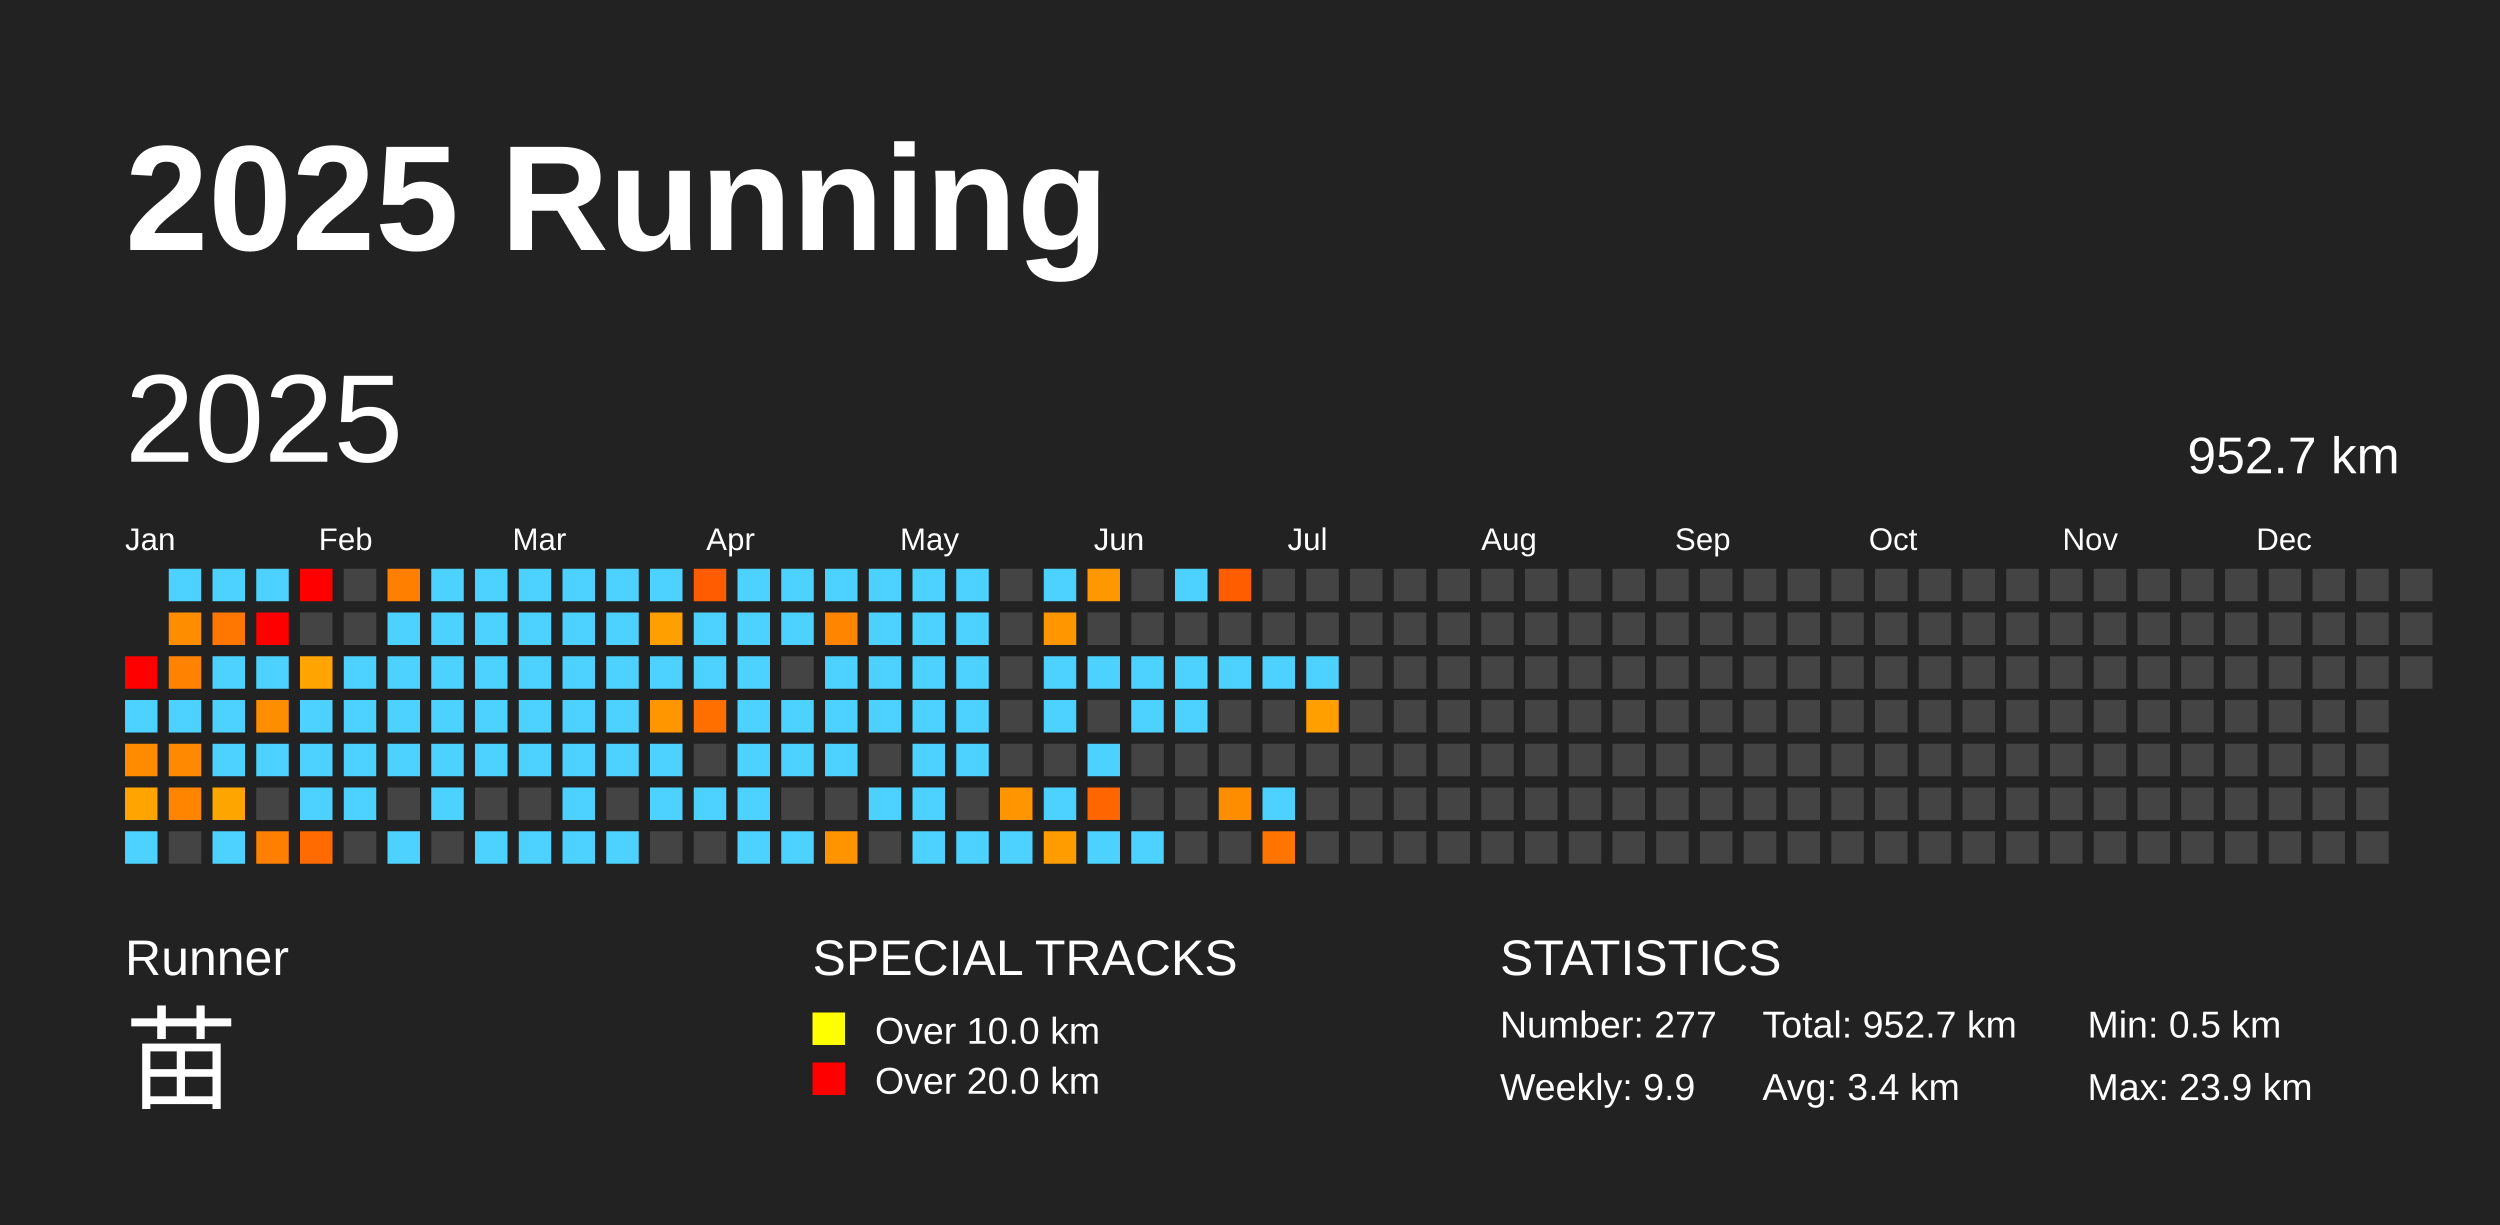
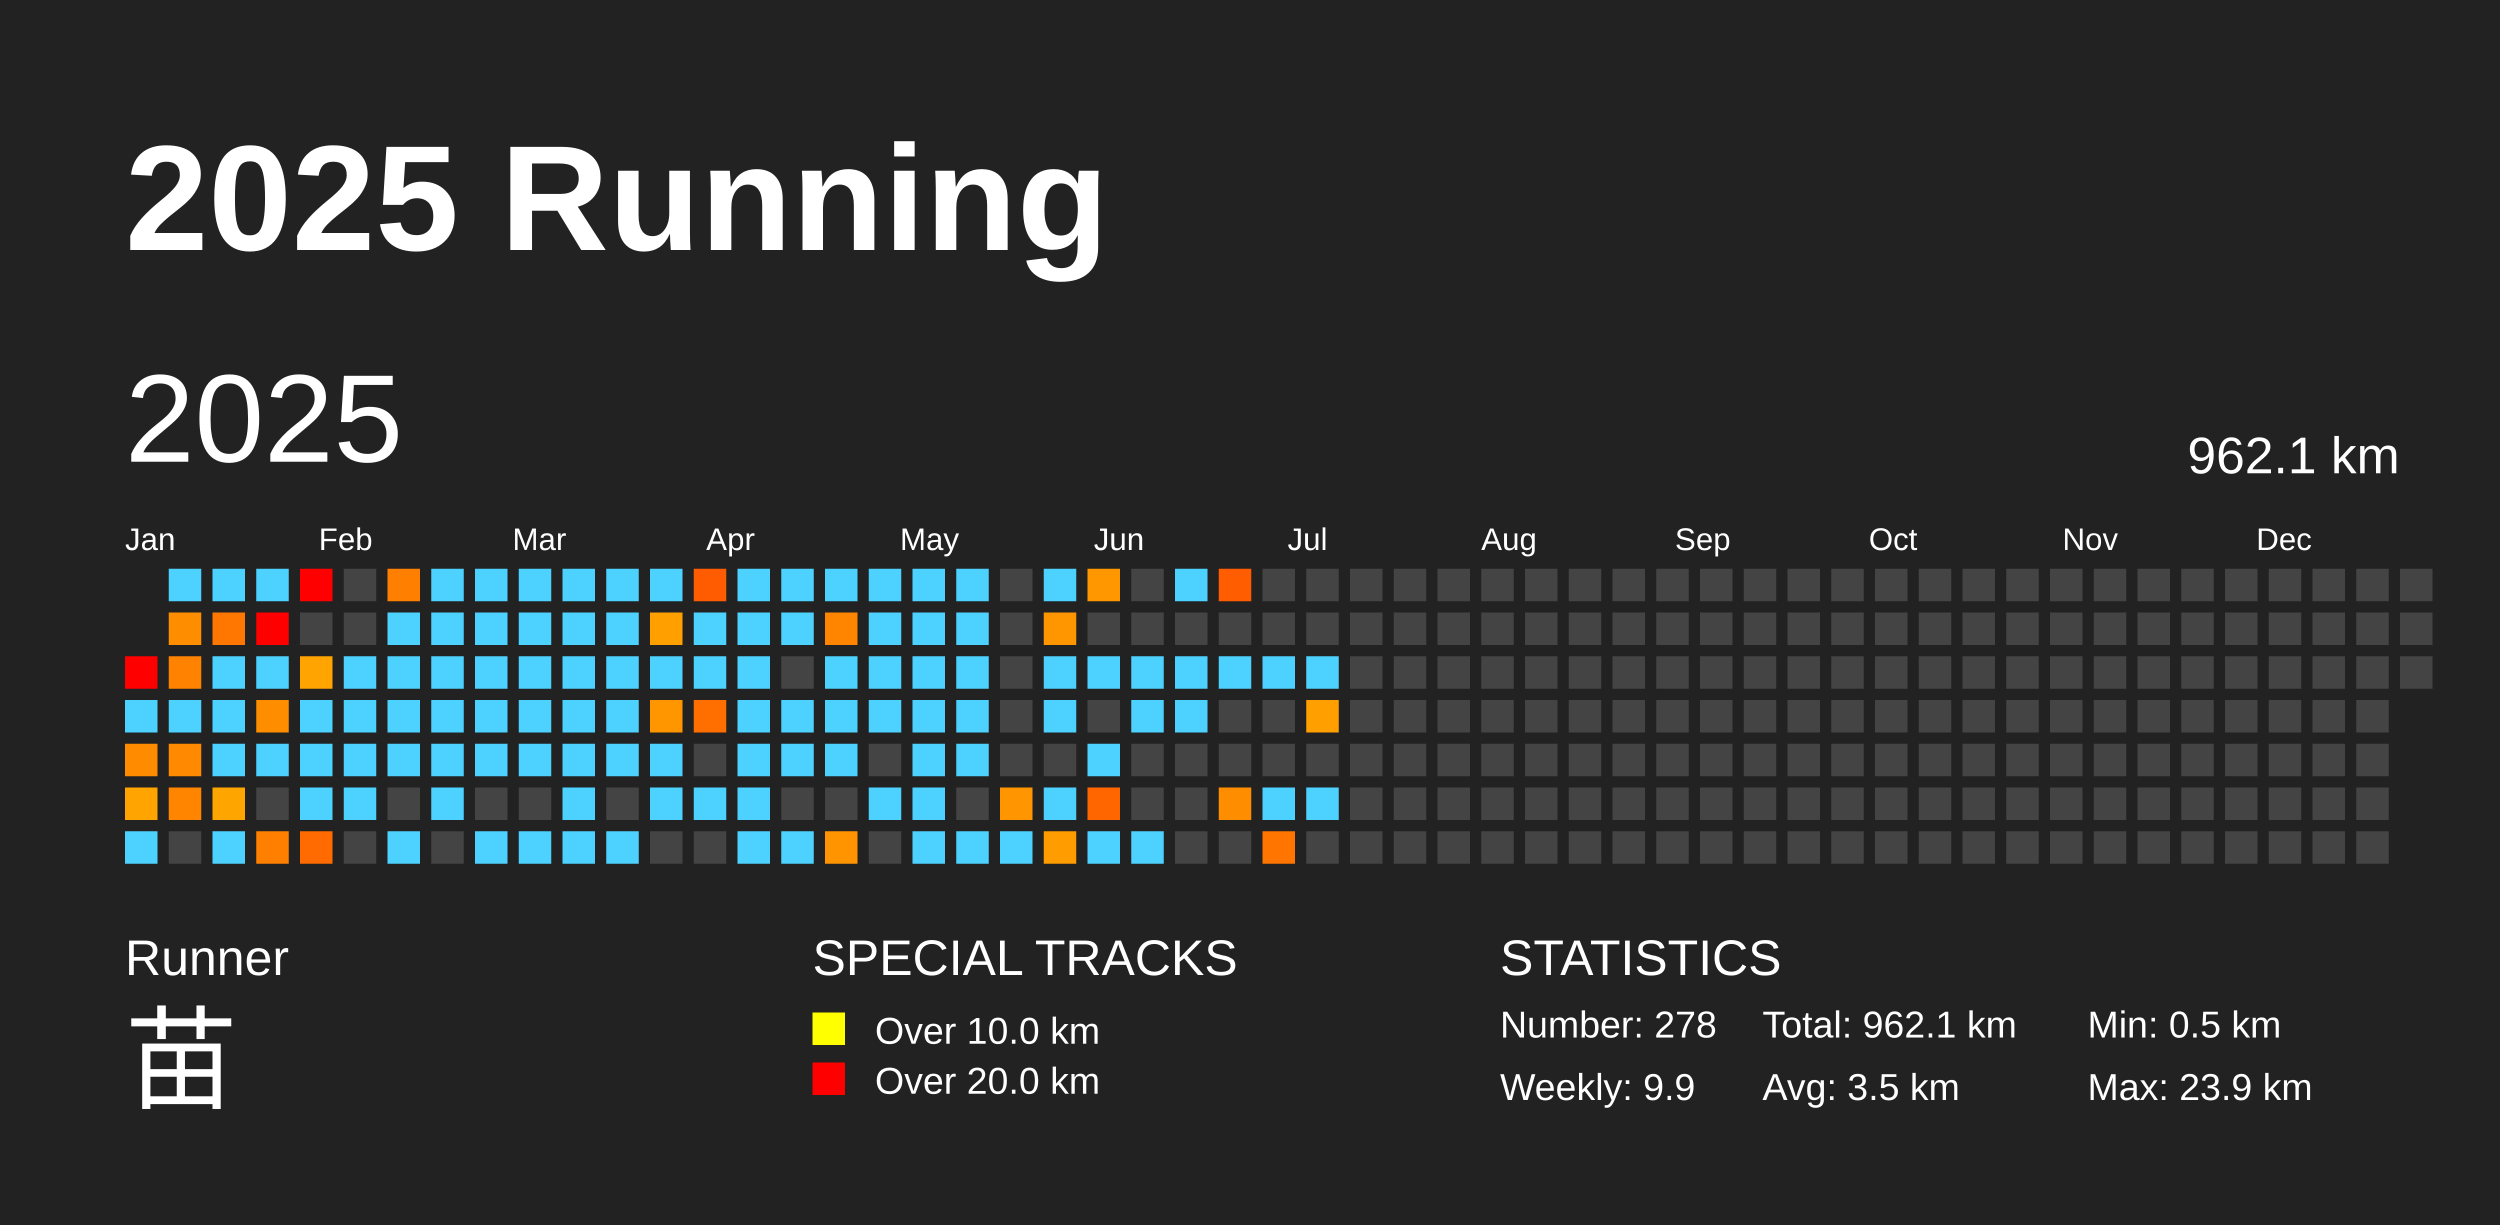
<svg xmlns="http://www.w3.org/2000/svg" baseProfile="full" height="98mm" version="1.1" viewBox="0,0,200,98" width="200mm">
  <defs />
  <rect fill="#222222" height="98" width="200" x="0" y="0" />
  <text fill="#FFFFFF" style="font-size:12px; font-family:Arial; font-weight:bold;" x="10" y="20">2025 Running</text>
  <text fill="#FFFFFF" style="font-size:4px; font-family:Arial" x="10" y="78">Runner</text>
  <text fill="#FFFFFF" style="font-size:9px; font-family:Arial" x="10" y="88">苗</text>
  <text fill="#FFFFFF" style="font-size:4px; font-family:Arial" x="65" y="78">SPECIAL TRACKS</text>
  <rect fill="yellow" height="2.6" width="2.6" x="65" y="81" />
  <text fill="#FFFFFF" style="font-size:3px; font-family:Arial" x="70" y="83.5">Over 10.0 km</text>
  <rect fill="red" height="2.6" width="2.6" x="65" y="85" />
  <text fill="#FFFFFF" style="font-size:3px; font-family:Arial" x="70" y="87.5">Over 20.0 km</text>
  <text fill="#FFFFFF" style="font-size:4px; font-family:Arial" x="120" y="78">STATISTICS</text>
-   <text fill="#FFFFFF" style="font-size:3px; font-family:Arial" x="120" y="83">Number: 277</text>
+   <text fill="#FFFFFF" style="font-size:3px; font-family:Arial" x="120" y="83">Number: 278</text>
  <text fill="#FFFFFF" style="font-size:3px; font-family:Arial" x="120" y="88">Weekly: 9.9</text>
-   <text fill="#FFFFFF" style="font-size:3px; font-family:Arial" x="141" y="83">Total: 952.7 km</text>
-   <text fill="#FFFFFF" style="font-size:3px; font-family:Arial" x="141" y="88">Avg: 3.4 km</text>
+   <text fill="#FFFFFF" style="font-size:3px; font-family:Arial" x="141" y="83">Total: 962.1 km</text>
+   <text fill="#FFFFFF" style="font-size:3px; font-family:Arial" x="141" y="88">Avg: 3.5 km</text>
  <text fill="#FFFFFF" style="font-size:3px; font-family:Arial" x="167" y="83">Min: 0.5 km</text>
  <text fill="#FFFFFF" style="font-size:3px; font-family:Arial" x="167" y="88">Max: 23.9 km</text>
  <text dominant-baseline="hanging" fill="#FFFFFF" style="font-size:10.0px; font-family:Arial;" x="10" y="30">2025</text>
-   <text dominant-baseline="hanging" fill="#FFFFFF" style="font-size:4.125px; font-family:Arial;" x="175" y="35">952.7 km</text>
+   <text dominant-baseline="hanging" fill="#FFFFFF" style="font-size:4.125px; font-family:Arial;" x="175" y="35">962.1 km</text>
  <text fill="#FFFFFF" style="font-size:2.5px; font-family:Arial" x="10.0" y="44">Jan</text>
  <text fill="#FFFFFF" style="font-size:2.5px; font-family:Arial" x="25.5" y="44">Feb</text>
  <text fill="#FFFFFF" style="font-size:2.5px; font-family:Arial" x="41.0" y="44">Mar</text>
  <text fill="#FFFFFF" style="font-size:2.5px; font-family:Arial" x="56.5" y="44">Apr</text>
  <text fill="#FFFFFF" style="font-size:2.5px; font-family:Arial" x="72.0" y="44">May</text>
  <text fill="#FFFFFF" style="font-size:2.5px; font-family:Arial" x="87.5" y="44">Jun</text>
  <text fill="#FFFFFF" style="font-size:2.5px; font-family:Arial" x="103.0" y="44">Jul</text>
  <text fill="#FFFFFF" style="font-size:2.5px; font-family:Arial" x="118.5" y="44">Aug</text>
  <text fill="#FFFFFF" style="font-size:2.5px; font-family:Arial" x="134.0" y="44">Sep</text>
  <text fill="#FFFFFF" style="font-size:2.5px; font-family:Arial" x="149.5" y="44">Oct</text>
  <text fill="#FFFFFF" style="font-size:2.5px; font-family:Arial" x="165.0" y="44">Nov</text>
  <text fill="#FFFFFF" style="font-size:2.5px; font-family:Arial" x="180.5" y="44">Dec</text>
  <rect fill="red" height="2.6" width="2.6" x="10.0" y="52.5" />
  <rect fill="#4dd2ff" height="2.6" width="2.6" x="10.0" y="56.0" />
  <rect fill="#ff8c00" height="2.6" width="2.6" x="10.0" y="59.5" />
  <rect fill="#ffa400" height="2.6" width="2.6" x="10.0" y="63.0" />
  <rect fill="#4dd2ff" height="2.6" width="2.6" x="10.0" y="66.5" />
  <rect fill="#4dd2ff" height="2.6" width="2.6" x="13.5" y="45.5" />
  <rect fill="#ff8d00" height="2.6" width="2.6" x="13.5" y="49.0" />
  <rect fill="#ff8300" height="2.6" width="2.6" x="13.5" y="52.5" />
  <rect fill="#4dd2ff" height="2.6" width="2.6" x="13.5" y="56.0" />
  <rect fill="#ff8900" height="2.6" width="2.6" x="13.5" y="59.5" />
  <rect fill="#ff8400" height="2.6" width="2.6" x="13.5" y="63.0" />
  <rect fill="#444444" height="2.6" width="2.6" x="13.5" y="66.5" />
  <rect fill="#4dd2ff" height="2.6" width="2.6" x="17.0" y="45.5" />
  <rect fill="#ff7700" height="2.6" width="2.6" x="17.0" y="49.0" />
  <rect fill="#4dd2ff" height="2.6" width="2.6" x="17.0" y="52.5" />
  <rect fill="#4dd2ff" height="2.6" width="2.6" x="17.0" y="56.0" />
  <rect fill="#4dd2ff" height="2.6" width="2.6" x="17.0" y="59.5" />
  <rect fill="#ffa500" height="2.6" width="2.6" x="17.0" y="63.0" />
  <rect fill="#4dd2ff" height="2.6" width="2.6" x="17.0" y="66.5" />
  <rect fill="#4dd2ff" height="2.6" width="2.6" x="20.5" y="45.5" />
  <rect fill="red" height="2.6" width="2.6" x="20.5" y="49.0" />
  <rect fill="#4dd2ff" height="2.6" width="2.6" x="20.5" y="52.5" />
  <rect fill="#ff8d00" height="2.6" width="2.6" x="20.5" y="56.0" />
  <rect fill="#4dd2ff" height="2.6" width="2.6" x="20.5" y="59.5" />
  <rect fill="#444444" height="2.6" width="2.6" x="20.5" y="63.0" />
  <rect fill="#ff7f00" height="2.6" width="2.6" x="20.5" y="66.5" />
  <rect fill="red" height="2.6" width="2.6" x="24.0" y="45.5" />
  <rect fill="#444444" height="2.6" width="2.6" x="24.0" y="49.0" />
  <rect fill="#ffa400" height="2.6" width="2.6" x="24.0" y="52.5" />
  <rect fill="#4dd2ff" height="2.6" width="2.6" x="24.0" y="56.0" />
  <rect fill="#4dd2ff" height="2.6" width="2.6" x="24.0" y="59.5" />
  <rect fill="#4dd2ff" height="2.6" width="2.6" x="24.0" y="63.0" />
  <rect fill="#ff6b00" height="2.6" width="2.6" x="24.0" y="66.5" />
  <rect fill="#444444" height="2.6" width="2.6" x="27.5" y="45.5" />
  <rect fill="#444444" height="2.6" width="2.6" x="27.5" y="49.0" />
  <rect fill="#4dd2ff" height="2.6" width="2.6" x="27.5" y="52.5" />
  <rect fill="#4dd2ff" height="2.6" width="2.6" x="27.5" y="56.0" />
  <rect fill="#4dd2ff" height="2.6" width="2.6" x="27.5" y="59.5" />
  <rect fill="#4dd2ff" height="2.6" width="2.6" x="27.5" y="63.0" />
  <rect fill="#444444" height="2.6" width="2.6" x="27.5" y="66.5" />
  <rect fill="#ff8000" height="2.6" width="2.6" x="31.0" y="45.5" />
  <rect fill="#4dd2ff" height="2.6" width="2.6" x="31.0" y="49.0" />
  <rect fill="#4dd2ff" height="2.6" width="2.6" x="31.0" y="52.5" />
  <rect fill="#4dd2ff" height="2.6" width="2.6" x="31.0" y="56.0" />
  <rect fill="#4dd2ff" height="2.6" width="2.6" x="31.0" y="59.5" />
  <rect fill="#444444" height="2.6" width="2.6" x="31.0" y="63.0" />
  <rect fill="#4dd2ff" height="2.6" width="2.6" x="31.0" y="66.5" />
  <rect fill="#4dd2ff" height="2.6" width="2.6" x="34.5" y="45.5" />
  <rect fill="#4dd2ff" height="2.6" width="2.6" x="34.5" y="49.0" />
  <rect fill="#4dd2ff" height="2.6" width="2.6" x="34.5" y="52.5" />
  <rect fill="#4dd2ff" height="2.6" width="2.6" x="34.5" y="56.0" />
  <rect fill="#4dd2ff" height="2.6" width="2.6" x="34.5" y="59.5" />
  <rect fill="#4dd2ff" height="2.6" width="2.6" x="34.5" y="63.0" />
  <rect fill="#444444" height="2.6" width="2.6" x="34.5" y="66.5" />
  <rect fill="#4dd2ff" height="2.6" width="2.6" x="38.0" y="45.5" />
  <rect fill="#4dd2ff" height="2.6" width="2.6" x="38.0" y="49.0" />
  <rect fill="#4dd2ff" height="2.6" width="2.6" x="38.0" y="52.5" />
  <rect fill="#4dd2ff" height="2.6" width="2.6" x="38.0" y="56.0" />
  <rect fill="#4dd2ff" height="2.6" width="2.6" x="38.0" y="59.5" />
  <rect fill="#444444" height="2.6" width="2.6" x="38.0" y="63.0" />
  <rect fill="#4dd2ff" height="2.6" width="2.6" x="38.0" y="66.5" />
  <rect fill="#4dd2ff" height="2.6" width="2.6" x="41.5" y="45.5" />
  <rect fill="#4dd2ff" height="2.6" width="2.6" x="41.5" y="49.0" />
  <rect fill="#4dd2ff" height="2.6" width="2.6" x="41.5" y="52.5" />
  <rect fill="#4dd2ff" height="2.6" width="2.6" x="41.5" y="56.0" />
  <rect fill="#4dd2ff" height="2.6" width="2.6" x="41.5" y="59.5" />
  <rect fill="#444444" height="2.6" width="2.6" x="41.5" y="63.0" />
  <rect fill="#4dd2ff" height="2.6" width="2.6" x="41.5" y="66.5" />
  <rect fill="#4dd2ff" height="2.6" width="2.6" x="45.0" y="45.5" />
  <rect fill="#4dd2ff" height="2.6" width="2.6" x="45.0" y="49.0" />
  <rect fill="#4dd2ff" height="2.6" width="2.6" x="45.0" y="52.5" />
  <rect fill="#4dd2ff" height="2.6" width="2.6" x="45.0" y="56.0" />
  <rect fill="#4dd2ff" height="2.6" width="2.6" x="45.0" y="59.5" />
  <rect fill="#4dd2ff" height="2.6" width="2.6" x="45.0" y="63.0" />
  <rect fill="#4dd2ff" height="2.6" width="2.6" x="45.0" y="66.5" />
  <rect fill="#4dd2ff" height="2.6" width="2.6" x="48.5" y="45.5" />
  <rect fill="#4dd2ff" height="2.6" width="2.6" x="48.5" y="49.0" />
  <rect fill="#4dd2ff" height="2.6" width="2.6" x="48.5" y="52.5" />
  <rect fill="#4dd2ff" height="2.6" width="2.6" x="48.5" y="56.0" />
  <rect fill="#4dd2ff" height="2.6" width="2.6" x="48.5" y="59.5" />
  <rect fill="#444444" height="2.6" width="2.6" x="48.5" y="63.0" />
  <rect fill="#4dd2ff" height="2.6" width="2.6" x="48.5" y="66.5" />
  <rect fill="#4dd2ff" height="2.6" width="2.6" x="52.0" y="45.5" />
  <rect fill="#ff9f00" height="2.6" width="2.6" x="52.0" y="49.0" />
  <rect fill="#4dd2ff" height="2.6" width="2.6" x="52.0" y="52.5" />
  <rect fill="#ff9600" height="2.6" width="2.6" x="52.0" y="56.0" />
  <rect fill="#4dd2ff" height="2.6" width="2.6" x="52.0" y="59.5" />
  <rect fill="#4dd2ff" height="2.6" width="2.6" x="52.0" y="63.0" />
  <rect fill="#444444" height="2.6" width="2.6" x="52.0" y="66.5" />
  <rect fill="#ff5b00" height="2.6" width="2.6" x="55.5" y="45.5" />
  <rect fill="#4dd2ff" height="2.6" width="2.6" x="55.5" y="49.0" />
  <rect fill="#4dd2ff" height="2.6" width="2.6" x="55.5" y="52.5" />
  <rect fill="#ff6f00" height="2.6" width="2.6" x="55.5" y="56.0" />
  <rect fill="#444444" height="2.6" width="2.6" x="55.5" y="59.5" />
  <rect fill="#4dd2ff" height="2.6" width="2.6" x="55.5" y="63.0" />
  <rect fill="#444444" height="2.6" width="2.6" x="55.5" y="66.5" />
  <rect fill="#4dd2ff" height="2.6" width="2.6" x="59.0" y="45.5" />
  <rect fill="#4dd2ff" height="2.6" width="2.6" x="59.0" y="49.0" />
  <rect fill="#4dd2ff" height="2.6" width="2.6" x="59.0" y="52.5" />
  <rect fill="#4dd2ff" height="2.6" width="2.6" x="59.0" y="56.0" />
  <rect fill="#4dd2ff" height="2.6" width="2.6" x="59.0" y="59.5" />
  <rect fill="#4dd2ff" height="2.6" width="2.6" x="59.0" y="63.0" />
  <rect fill="#4dd2ff" height="2.6" width="2.6" x="59.0" y="66.5" />
  <rect fill="#4dd2ff" height="2.6" width="2.6" x="62.5" y="45.5" />
  <rect fill="#4dd2ff" height="2.6" width="2.6" x="62.5" y="49.0" />
  <rect fill="#444444" height="2.6" width="2.6" x="62.5" y="52.5" />
  <rect fill="#4dd2ff" height="2.6" width="2.6" x="62.5" y="56.0" />
  <rect fill="#4dd2ff" height="2.6" width="2.6" x="62.5" y="59.5" />
  <rect fill="#444444" height="2.6" width="2.6" x="62.5" y="63.0" />
  <rect fill="#4dd2ff" height="2.6" width="2.6" x="62.5" y="66.5" />
  <rect fill="#4dd2ff" height="2.6" width="2.6" x="66.0" y="45.5" />
  <rect fill="#ff8400" height="2.6" width="2.6" x="66.0" y="49.0" />
  <rect fill="#4dd2ff" height="2.6" width="2.6" x="66.0" y="52.5" />
  <rect fill="#4dd2ff" height="2.6" width="2.6" x="66.0" y="56.0" />
  <rect fill="#4dd2ff" height="2.6" width="2.6" x="66.0" y="59.5" />
  <rect fill="#444444" height="2.6" width="2.6" x="66.0" y="63.0" />
  <rect fill="#ff9300" height="2.6" width="2.6" x="66.0" y="66.5" />
  <rect fill="#4dd2ff" height="2.6" width="2.6" x="69.5" y="45.5" />
  <rect fill="#4dd2ff" height="2.6" width="2.6" x="69.5" y="49.0" />
  <rect fill="#4dd2ff" height="2.6" width="2.6" x="69.5" y="52.5" />
  <rect fill="#4dd2ff" height="2.6" width="2.6" x="69.5" y="56.0" />
  <rect fill="#444444" height="2.6" width="2.6" x="69.5" y="59.5" />
  <rect fill="#4dd2ff" height="2.6" width="2.6" x="69.5" y="63.0" />
  <rect fill="#444444" height="2.6" width="2.6" x="69.5" y="66.5" />
  <rect fill="#4dd2ff" height="2.6" width="2.6" x="73.0" y="45.5" />
  <rect fill="#4dd2ff" height="2.6" width="2.6" x="73.0" y="49.0" />
  <rect fill="#4dd2ff" height="2.6" width="2.6" x="73.0" y="52.5" />
  <rect fill="#4dd2ff" height="2.6" width="2.6" x="73.0" y="56.0" />
  <rect fill="#4dd2ff" height="2.6" width="2.6" x="73.0" y="59.5" />
  <rect fill="#4dd2ff" height="2.6" width="2.6" x="73.0" y="63.0" />
  <rect fill="#4dd2ff" height="2.6" width="2.6" x="73.0" y="66.5" />
  <rect fill="#4dd2ff" height="2.6" width="2.6" x="76.5" y="45.5" />
  <rect fill="#4dd2ff" height="2.6" width="2.6" x="76.5" y="49.0" />
  <rect fill="#4dd2ff" height="2.6" width="2.6" x="76.5" y="52.5" />
  <rect fill="#4dd2ff" height="2.6" width="2.6" x="76.5" y="56.0" />
  <rect fill="#4dd2ff" height="2.6" width="2.6" x="76.5" y="59.5" />
  <rect fill="#444444" height="2.6" width="2.6" x="76.5" y="63.0" />
  <rect fill="#4dd2ff" height="2.6" width="2.6" x="76.5" y="66.5" />
  <rect fill="#444444" height="2.6" width="2.6" x="80.0" y="45.5" />
  <rect fill="#444444" height="2.6" width="2.6" x="80.0" y="49.0" />
  <rect fill="#444444" height="2.6" width="2.6" x="80.0" y="52.5" />
  <rect fill="#444444" height="2.6" width="2.6" x="80.0" y="56.0" />
  <rect fill="#444444" height="2.6" width="2.6" x="80.0" y="59.5" />
  <rect fill="#ff9500" height="2.6" width="2.6" x="80.0" y="63.0" />
  <rect fill="#4dd2ff" height="2.6" width="2.6" x="80.0" y="66.5" />
  <rect fill="#4dd2ff" height="2.6" width="2.6" x="83.5" y="45.5" />
  <rect fill="#ff9600" height="2.6" width="2.6" x="83.5" y="49.0" />
  <rect fill="#4dd2ff" height="2.6" width="2.6" x="83.5" y="52.5" />
  <rect fill="#4dd2ff" height="2.6" width="2.6" x="83.5" y="56.0" />
  <rect fill="#444444" height="2.6" width="2.6" x="83.5" y="59.5" />
  <rect fill="#4dd2ff" height="2.6" width="2.6" x="83.5" y="63.0" />
  <rect fill="#ff9c00" height="2.6" width="2.6" x="83.5" y="66.5" />
  <rect fill="#ff9700" height="2.6" width="2.6" x="87.0" y="45.5" />
  <rect fill="#444444" height="2.6" width="2.6" x="87.0" y="49.0" />
  <rect fill="#4dd2ff" height="2.6" width="2.6" x="87.0" y="52.5" />
  <rect fill="#444444" height="2.6" width="2.6" x="87.0" y="56.0" />
  <rect fill="#4dd2ff" height="2.6" width="2.6" x="87.0" y="59.5" />
  <rect fill="#ff6600" height="2.6" width="2.6" x="87.0" y="63.0" />
  <rect fill="#4dd2ff" height="2.6" width="2.6" x="87.0" y="66.5" />
  <rect fill="#444444" height="2.6" width="2.6" x="90.5" y="45.5" />
  <rect fill="#444444" height="2.6" width="2.6" x="90.5" y="49.0" />
  <rect fill="#4dd2ff" height="2.6" width="2.6" x="90.5" y="52.5" />
  <rect fill="#4dd2ff" height="2.6" width="2.6" x="90.5" y="56.0" />
  <rect fill="#444444" height="2.6" width="2.6" x="90.5" y="59.5" />
  <rect fill="#444444" height="2.6" width="2.6" x="90.5" y="63.0" />
  <rect fill="#4dd2ff" height="2.6" width="2.6" x="90.5" y="66.5" />
  <rect fill="#4dd2ff" height="2.6" width="2.6" x="94.0" y="45.5" />
  <rect fill="#444444" height="2.6" width="2.6" x="94.0" y="49.0" />
  <rect fill="#4dd2ff" height="2.6" width="2.6" x="94.0" y="52.5" />
  <rect fill="#4dd2ff" height="2.6" width="2.6" x="94.0" y="56.0" />
  <rect fill="#444444" height="2.6" width="2.6" x="94.0" y="59.5" />
  <rect fill="#444444" height="2.6" width="2.6" x="94.0" y="63.0" />
  <rect fill="#444444" height="2.6" width="2.6" x="94.0" y="66.5" />
  <rect fill="#ff5d00" height="2.6" width="2.6" x="97.5" y="45.5" />
  <rect fill="#444444" height="2.6" width="2.6" x="97.5" y="49.0" />
  <rect fill="#4dd2ff" height="2.6" width="2.6" x="97.5" y="52.5" />
  <rect fill="#444444" height="2.6" width="2.6" x="97.5" y="56.0" />
  <rect fill="#444444" height="2.6" width="2.6" x="97.5" y="59.5" />
  <rect fill="#ff8d00" height="2.6" width="2.6" x="97.5" y="63.0" />
  <rect fill="#444444" height="2.6" width="2.6" x="97.5" y="66.5" />
  <rect fill="#444444" height="2.6" width="2.6" x="101.0" y="45.5" />
  <rect fill="#444444" height="2.6" width="2.6" x="101.0" y="49.0" />
  <rect fill="#4dd2ff" height="2.6" width="2.6" x="101.0" y="52.5" />
  <rect fill="#444444" height="2.6" width="2.6" x="101.0" y="56.0" />
  <rect fill="#444444" height="2.6" width="2.6" x="101.0" y="59.5" />
  <rect fill="#4dd2ff" height="2.6" width="2.6" x="101.0" y="63.0" />
  <rect fill="#ff7500" height="2.6" width="2.6" x="101.0" y="66.5" />
  <rect fill="#444444" height="2.6" width="2.6" x="104.5" y="45.5" />
  <rect fill="#444444" height="2.6" width="2.6" x="104.5" y="49.0" />
  <rect fill="#4dd2ff" height="2.6" width="2.6" x="104.5" y="52.5" />
  <rect fill="#ff9f00" height="2.6" width="2.6" x="104.5" y="56.0" />
  <rect fill="#444444" height="2.6" width="2.6" x="104.5" y="59.5" />
-   <rect fill="#444444" height="2.6" width="2.6" x="104.5" y="63.0" />
+   <rect fill="#4dd2ff" height="2.6" width="2.6" x="104.5" y="63.0" />
  <rect fill="#444444" height="2.6" width="2.6" x="104.5" y="66.5" />
  <rect fill="#444444" height="2.6" width="2.6" x="108.0" y="45.5" />
  <rect fill="#444444" height="2.6" width="2.6" x="108.0" y="49.0" />
  <rect fill="#444444" height="2.6" width="2.6" x="108.0" y="52.5" />
  <rect fill="#444444" height="2.6" width="2.6" x="108.0" y="56.0" />
  <rect fill="#444444" height="2.6" width="2.6" x="108.0" y="59.5" />
  <rect fill="#444444" height="2.6" width="2.6" x="108.0" y="63.0" />
  <rect fill="#444444" height="2.6" width="2.6" x="108.0" y="66.5" />
  <rect fill="#444444" height="2.6" width="2.6" x="111.5" y="45.5" />
  <rect fill="#444444" height="2.6" width="2.6" x="111.5" y="49.0" />
  <rect fill="#444444" height="2.6" width="2.6" x="111.5" y="52.5" />
  <rect fill="#444444" height="2.6" width="2.6" x="111.5" y="56.0" />
  <rect fill="#444444" height="2.6" width="2.6" x="111.5" y="59.5" />
  <rect fill="#444444" height="2.6" width="2.6" x="111.5" y="63.0" />
  <rect fill="#444444" height="2.6" width="2.6" x="111.5" y="66.5" />
  <rect fill="#444444" height="2.6" width="2.6" x="115.0" y="45.5" />
  <rect fill="#444444" height="2.6" width="2.6" x="115.0" y="49.0" />
  <rect fill="#444444" height="2.6" width="2.6" x="115.0" y="52.5" />
  <rect fill="#444444" height="2.6" width="2.6" x="115.0" y="56.0" />
  <rect fill="#444444" height="2.6" width="2.6" x="115.0" y="59.5" />
  <rect fill="#444444" height="2.6" width="2.6" x="115.0" y="63.0" />
  <rect fill="#444444" height="2.6" width="2.6" x="115.0" y="66.5" />
  <rect fill="#444444" height="2.6" width="2.6" x="118.5" y="45.5" />
  <rect fill="#444444" height="2.6" width="2.6" x="118.5" y="49.0" />
  <rect fill="#444444" height="2.6" width="2.6" x="118.5" y="52.5" />
  <rect fill="#444444" height="2.6" width="2.6" x="118.5" y="56.0" />
  <rect fill="#444444" height="2.6" width="2.6" x="118.5" y="59.5" />
  <rect fill="#444444" height="2.6" width="2.6" x="118.5" y="63.0" />
  <rect fill="#444444" height="2.6" width="2.6" x="118.5" y="66.5" />
  <rect fill="#444444" height="2.6" width="2.6" x="122.0" y="45.5" />
  <rect fill="#444444" height="2.6" width="2.6" x="122.0" y="49.0" />
  <rect fill="#444444" height="2.6" width="2.6" x="122.0" y="52.5" />
  <rect fill="#444444" height="2.6" width="2.6" x="122.0" y="56.0" />
  <rect fill="#444444" height="2.6" width="2.6" x="122.0" y="59.5" />
  <rect fill="#444444" height="2.6" width="2.6" x="122.0" y="63.0" />
  <rect fill="#444444" height="2.6" width="2.6" x="122.0" y="66.5" />
  <rect fill="#444444" height="2.6" width="2.6" x="125.5" y="45.5" />
  <rect fill="#444444" height="2.6" width="2.6" x="125.5" y="49.0" />
  <rect fill="#444444" height="2.6" width="2.6" x="125.5" y="52.5" />
  <rect fill="#444444" height="2.6" width="2.6" x="125.5" y="56.0" />
  <rect fill="#444444" height="2.6" width="2.6" x="125.5" y="59.5" />
  <rect fill="#444444" height="2.6" width="2.6" x="125.5" y="63.0" />
  <rect fill="#444444" height="2.6" width="2.6" x="125.5" y="66.5" />
  <rect fill="#444444" height="2.6" width="2.6" x="129.0" y="45.5" />
  <rect fill="#444444" height="2.6" width="2.6" x="129.0" y="49.0" />
  <rect fill="#444444" height="2.6" width="2.6" x="129.0" y="52.5" />
  <rect fill="#444444" height="2.6" width="2.6" x="129.0" y="56.0" />
  <rect fill="#444444" height="2.6" width="2.6" x="129.0" y="59.5" />
  <rect fill="#444444" height="2.6" width="2.6" x="129.0" y="63.0" />
  <rect fill="#444444" height="2.6" width="2.6" x="129.0" y="66.5" />
  <rect fill="#444444" height="2.6" width="2.6" x="132.5" y="45.5" />
  <rect fill="#444444" height="2.6" width="2.6" x="132.5" y="49.0" />
  <rect fill="#444444" height="2.6" width="2.6" x="132.5" y="52.5" />
  <rect fill="#444444" height="2.6" width="2.6" x="132.5" y="56.0" />
  <rect fill="#444444" height="2.6" width="2.6" x="132.5" y="59.5" />
  <rect fill="#444444" height="2.6" width="2.6" x="132.5" y="63.0" />
  <rect fill="#444444" height="2.6" width="2.6" x="132.5" y="66.5" />
  <rect fill="#444444" height="2.6" width="2.6" x="136.0" y="45.5" />
  <rect fill="#444444" height="2.6" width="2.6" x="136.0" y="49.0" />
  <rect fill="#444444" height="2.6" width="2.6" x="136.0" y="52.5" />
  <rect fill="#444444" height="2.6" width="2.6" x="136.0" y="56.0" />
  <rect fill="#444444" height="2.6" width="2.6" x="136.0" y="59.5" />
  <rect fill="#444444" height="2.6" width="2.6" x="136.0" y="63.0" />
  <rect fill="#444444" height="2.6" width="2.6" x="136.0" y="66.5" />
  <rect fill="#444444" height="2.6" width="2.6" x="139.5" y="45.5" />
  <rect fill="#444444" height="2.6" width="2.6" x="139.5" y="49.0" />
  <rect fill="#444444" height="2.6" width="2.6" x="139.5" y="52.5" />
  <rect fill="#444444" height="2.6" width="2.6" x="139.5" y="56.0" />
  <rect fill="#444444" height="2.6" width="2.6" x="139.5" y="59.5" />
  <rect fill="#444444" height="2.6" width="2.6" x="139.5" y="63.0" />
  <rect fill="#444444" height="2.6" width="2.6" x="139.5" y="66.5" />
  <rect fill="#444444" height="2.6" width="2.6" x="143.0" y="45.5" />
  <rect fill="#444444" height="2.6" width="2.6" x="143.0" y="49.0" />
  <rect fill="#444444" height="2.6" width="2.6" x="143.0" y="52.5" />
  <rect fill="#444444" height="2.6" width="2.6" x="143.0" y="56.0" />
  <rect fill="#444444" height="2.6" width="2.6" x="143.0" y="59.5" />
  <rect fill="#444444" height="2.6" width="2.6" x="143.0" y="63.0" />
  <rect fill="#444444" height="2.6" width="2.6" x="143.0" y="66.5" />
  <rect fill="#444444" height="2.6" width="2.6" x="146.5" y="45.5" />
  <rect fill="#444444" height="2.6" width="2.6" x="146.5" y="49.0" />
  <rect fill="#444444" height="2.6" width="2.6" x="146.5" y="52.5" />
  <rect fill="#444444" height="2.6" width="2.6" x="146.5" y="56.0" />
  <rect fill="#444444" height="2.6" width="2.6" x="146.5" y="59.5" />
  <rect fill="#444444" height="2.6" width="2.6" x="146.5" y="63.0" />
  <rect fill="#444444" height="2.6" width="2.6" x="146.5" y="66.5" />
  <rect fill="#444444" height="2.6" width="2.6" x="150.0" y="45.5" />
  <rect fill="#444444" height="2.6" width="2.6" x="150.0" y="49.0" />
  <rect fill="#444444" height="2.6" width="2.6" x="150.0" y="52.5" />
  <rect fill="#444444" height="2.6" width="2.6" x="150.0" y="56.0" />
  <rect fill="#444444" height="2.6" width="2.6" x="150.0" y="59.5" />
  <rect fill="#444444" height="2.6" width="2.6" x="150.0" y="63.0" />
  <rect fill="#444444" height="2.6" width="2.6" x="150.0" y="66.5" />
  <rect fill="#444444" height="2.6" width="2.6" x="153.5" y="45.5" />
  <rect fill="#444444" height="2.6" width="2.6" x="153.5" y="49.0" />
  <rect fill="#444444" height="2.6" width="2.6" x="153.5" y="52.5" />
  <rect fill="#444444" height="2.6" width="2.6" x="153.5" y="56.0" />
  <rect fill="#444444" height="2.6" width="2.6" x="153.5" y="59.5" />
  <rect fill="#444444" height="2.6" width="2.6" x="153.5" y="63.0" />
  <rect fill="#444444" height="2.6" width="2.6" x="153.5" y="66.5" />
  <rect fill="#444444" height="2.6" width="2.6" x="157.0" y="45.5" />
  <rect fill="#444444" height="2.6" width="2.6" x="157.0" y="49.0" />
  <rect fill="#444444" height="2.6" width="2.6" x="157.0" y="52.5" />
  <rect fill="#444444" height="2.6" width="2.6" x="157.0" y="56.0" />
  <rect fill="#444444" height="2.6" width="2.6" x="157.0" y="59.5" />
  <rect fill="#444444" height="2.6" width="2.6" x="157.0" y="63.0" />
  <rect fill="#444444" height="2.6" width="2.6" x="157.0" y="66.5" />
  <rect fill="#444444" height="2.6" width="2.6" x="160.5" y="45.5" />
  <rect fill="#444444" height="2.6" width="2.6" x="160.5" y="49.0" />
  <rect fill="#444444" height="2.6" width="2.6" x="160.5" y="52.5" />
  <rect fill="#444444" height="2.6" width="2.6" x="160.5" y="56.0" />
  <rect fill="#444444" height="2.6" width="2.6" x="160.5" y="59.5" />
  <rect fill="#444444" height="2.6" width="2.6" x="160.5" y="63.0" />
  <rect fill="#444444" height="2.6" width="2.6" x="160.5" y="66.5" />
  <rect fill="#444444" height="2.6" width="2.6" x="164.0" y="45.5" />
  <rect fill="#444444" height="2.6" width="2.6" x="164.0" y="49.0" />
  <rect fill="#444444" height="2.6" width="2.6" x="164.0" y="52.5" />
  <rect fill="#444444" height="2.6" width="2.6" x="164.0" y="56.0" />
  <rect fill="#444444" height="2.6" width="2.6" x="164.0" y="59.5" />
  <rect fill="#444444" height="2.6" width="2.6" x="164.0" y="63.0" />
  <rect fill="#444444" height="2.6" width="2.6" x="164.0" y="66.5" />
  <rect fill="#444444" height="2.6" width="2.6" x="167.5" y="45.5" />
  <rect fill="#444444" height="2.6" width="2.6" x="167.5" y="49.0" />
  <rect fill="#444444" height="2.6" width="2.6" x="167.5" y="52.5" />
  <rect fill="#444444" height="2.6" width="2.6" x="167.5" y="56.0" />
  <rect fill="#444444" height="2.6" width="2.6" x="167.5" y="59.5" />
  <rect fill="#444444" height="2.6" width="2.6" x="167.5" y="63.0" />
  <rect fill="#444444" height="2.6" width="2.6" x="167.5" y="66.5" />
  <rect fill="#444444" height="2.6" width="2.6" x="171.0" y="45.5" />
  <rect fill="#444444" height="2.6" width="2.6" x="171.0" y="49.0" />
  <rect fill="#444444" height="2.6" width="2.6" x="171.0" y="52.5" />
  <rect fill="#444444" height="2.6" width="2.6" x="171.0" y="56.0" />
  <rect fill="#444444" height="2.6" width="2.6" x="171.0" y="59.5" />
  <rect fill="#444444" height="2.6" width="2.6" x="171.0" y="63.0" />
  <rect fill="#444444" height="2.6" width="2.6" x="171.0" y="66.5" />
  <rect fill="#444444" height="2.6" width="2.6" x="174.5" y="45.5" />
  <rect fill="#444444" height="2.6" width="2.6" x="174.5" y="49.0" />
  <rect fill="#444444" height="2.6" width="2.6" x="174.5" y="52.5" />
  <rect fill="#444444" height="2.6" width="2.6" x="174.5" y="56.0" />
  <rect fill="#444444" height="2.6" width="2.6" x="174.5" y="59.5" />
  <rect fill="#444444" height="2.6" width="2.6" x="174.5" y="63.0" />
  <rect fill="#444444" height="2.6" width="2.6" x="174.5" y="66.5" />
  <rect fill="#444444" height="2.6" width="2.6" x="178.0" y="45.5" />
  <rect fill="#444444" height="2.6" width="2.6" x="178.0" y="49.0" />
  <rect fill="#444444" height="2.6" width="2.6" x="178.0" y="52.5" />
  <rect fill="#444444" height="2.6" width="2.6" x="178.0" y="56.0" />
  <rect fill="#444444" height="2.6" width="2.6" x="178.0" y="59.5" />
  <rect fill="#444444" height="2.6" width="2.6" x="178.0" y="63.0" />
  <rect fill="#444444" height="2.6" width="2.6" x="178.0" y="66.5" />
  <rect fill="#444444" height="2.6" width="2.6" x="181.5" y="45.5" />
  <rect fill="#444444" height="2.6" width="2.6" x="181.5" y="49.0" />
  <rect fill="#444444" height="2.6" width="2.6" x="181.5" y="52.5" />
  <rect fill="#444444" height="2.6" width="2.6" x="181.5" y="56.0" />
  <rect fill="#444444" height="2.6" width="2.6" x="181.5" y="59.5" />
  <rect fill="#444444" height="2.6" width="2.6" x="181.5" y="63.0" />
  <rect fill="#444444" height="2.6" width="2.6" x="181.5" y="66.5" />
  <rect fill="#444444" height="2.6" width="2.6" x="185.0" y="45.5" />
  <rect fill="#444444" height="2.6" width="2.6" x="185.0" y="49.0" />
  <rect fill="#444444" height="2.6" width="2.6" x="185.0" y="52.5" />
  <rect fill="#444444" height="2.6" width="2.6" x="185.0" y="56.0" />
  <rect fill="#444444" height="2.6" width="2.6" x="185.0" y="59.5" />
  <rect fill="#444444" height="2.6" width="2.6" x="185.0" y="63.0" />
  <rect fill="#444444" height="2.6" width="2.6" x="185.0" y="66.5" />
  <rect fill="#444444" height="2.6" width="2.6" x="188.5" y="45.5" />
  <rect fill="#444444" height="2.6" width="2.6" x="188.5" y="49.0" />
  <rect fill="#444444" height="2.6" width="2.6" x="188.5" y="52.5" />
  <rect fill="#444444" height="2.6" width="2.6" x="188.5" y="56.0" />
  <rect fill="#444444" height="2.6" width="2.6" x="188.5" y="59.5" />
  <rect fill="#444444" height="2.6" width="2.6" x="188.5" y="63.0" />
  <rect fill="#444444" height="2.6" width="2.6" x="188.5" y="66.5" />
  <rect fill="#444444" height="2.6" width="2.6" x="192.0" y="45.5" />
  <rect fill="#444444" height="2.6" width="2.6" x="192.0" y="49.0" />
  <rect fill="#444444" height="2.6" width="2.6" x="192.0" y="52.5" />
</svg>
